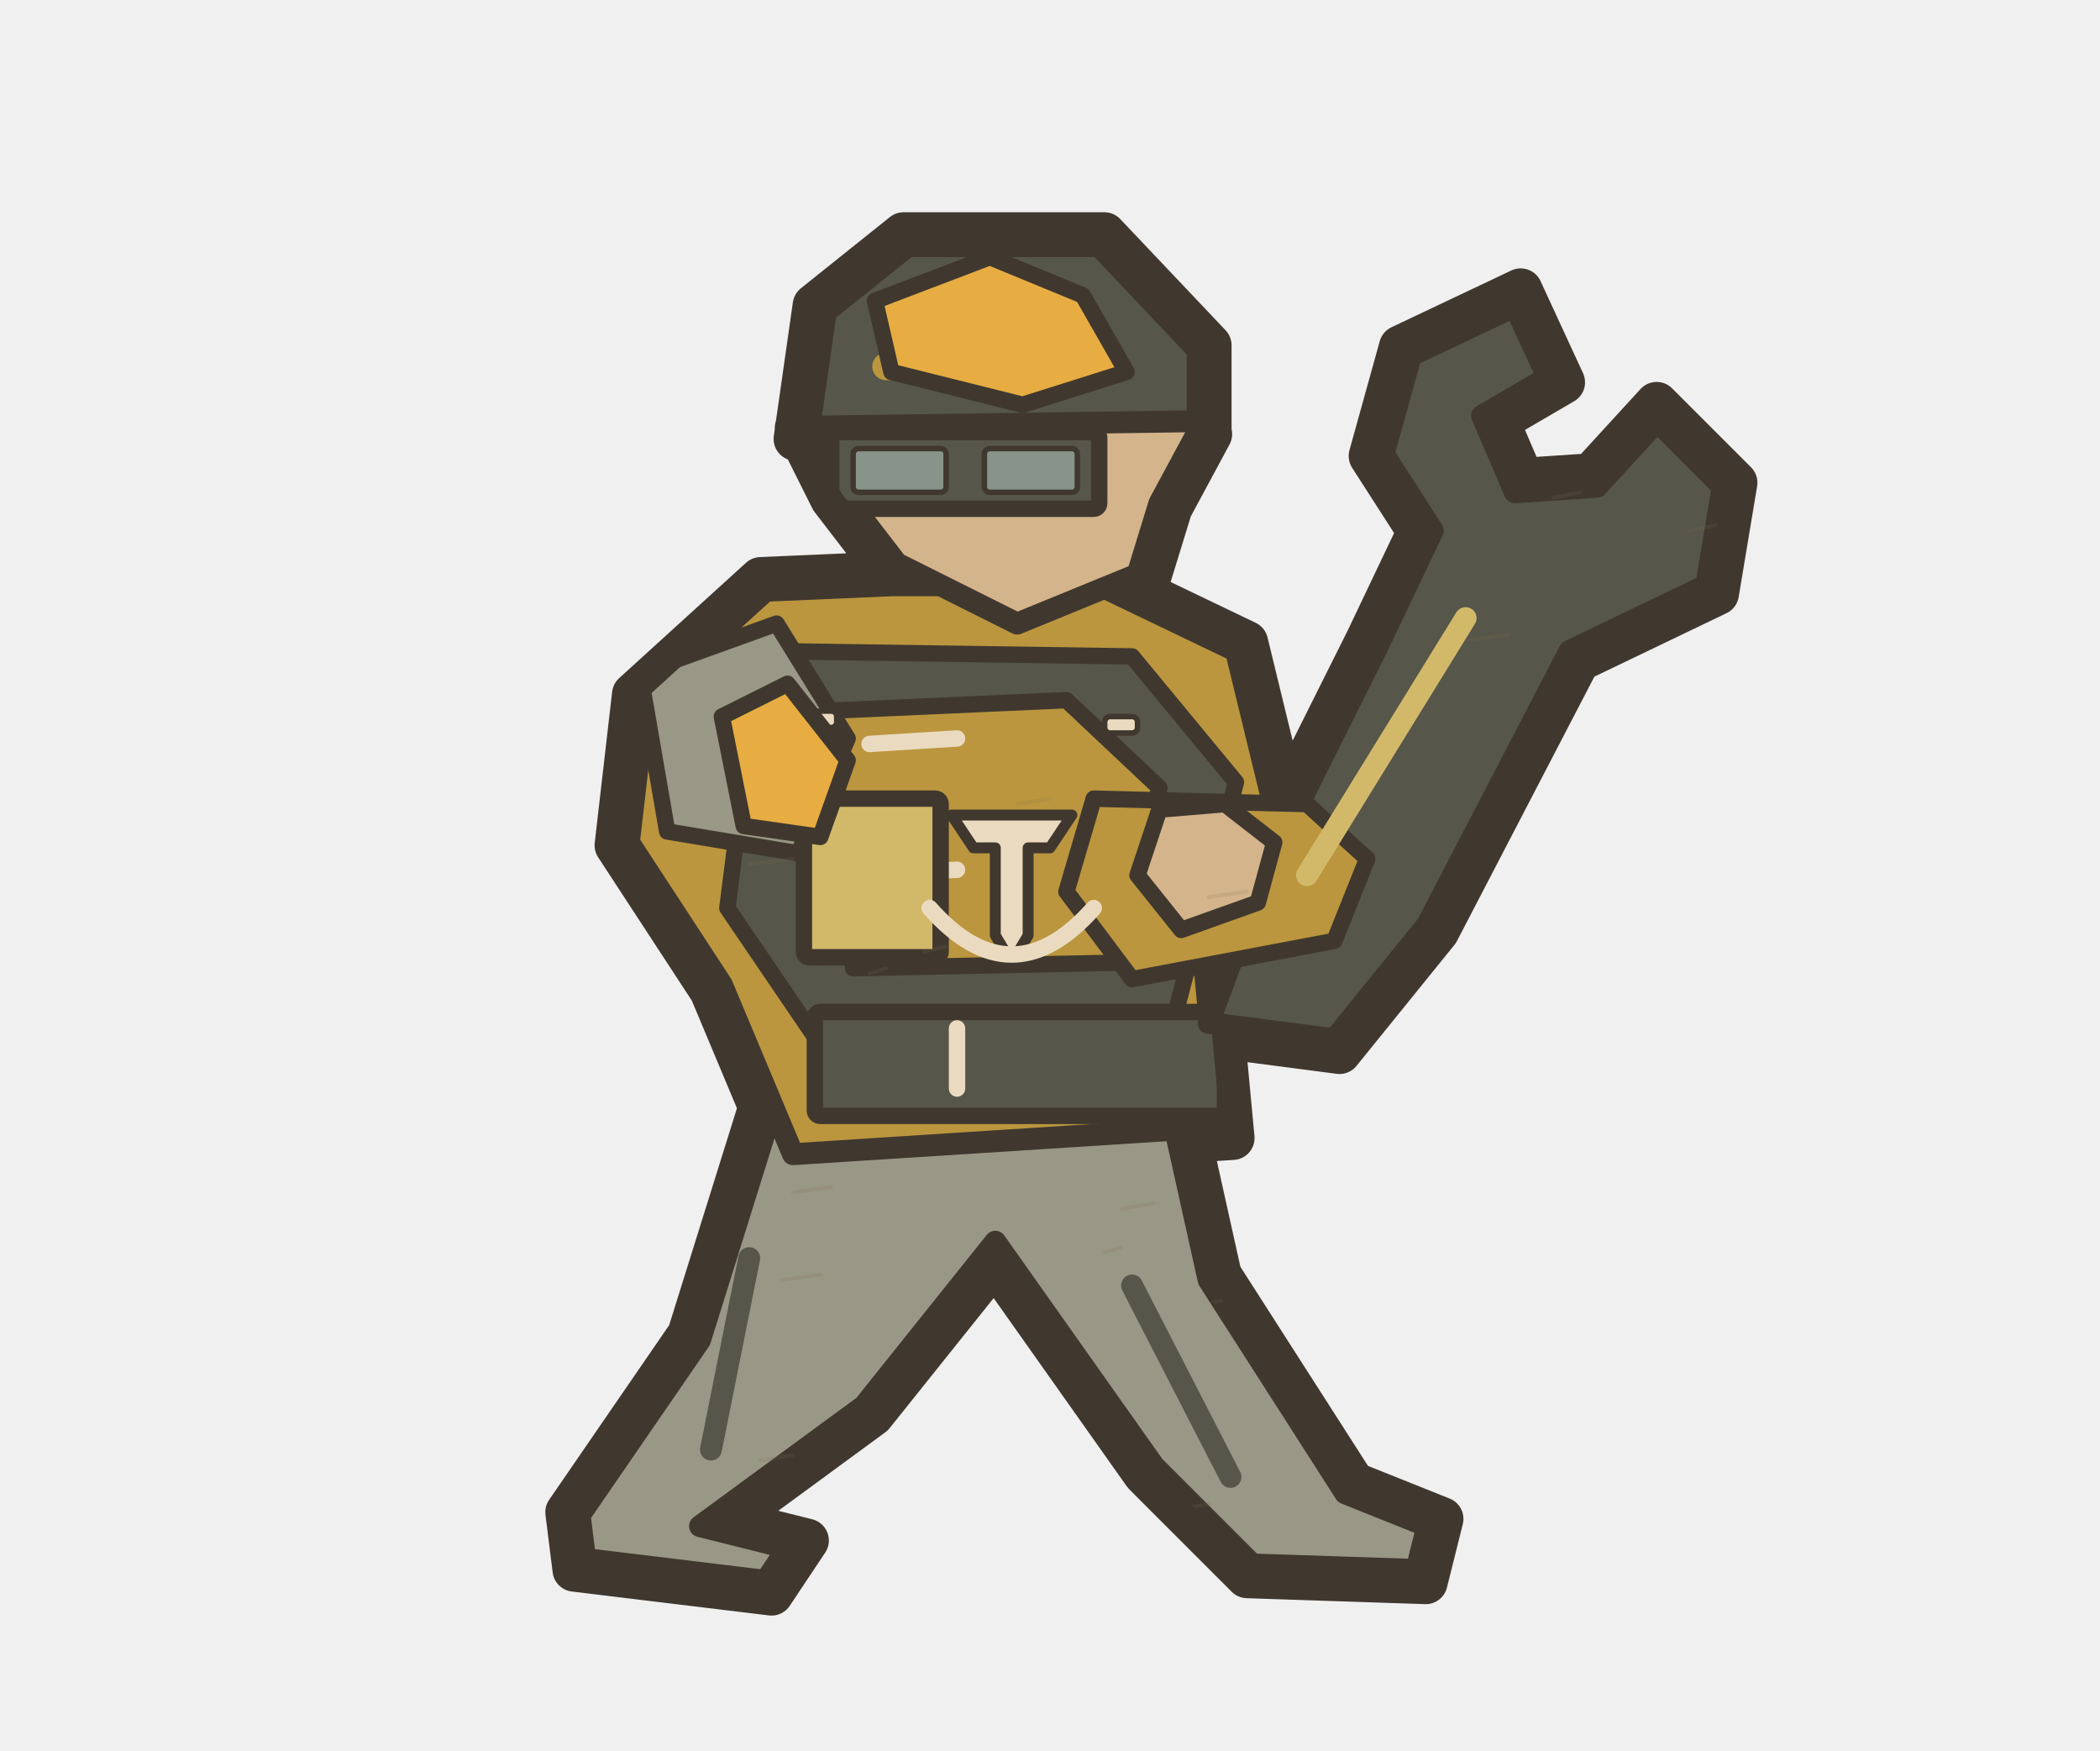
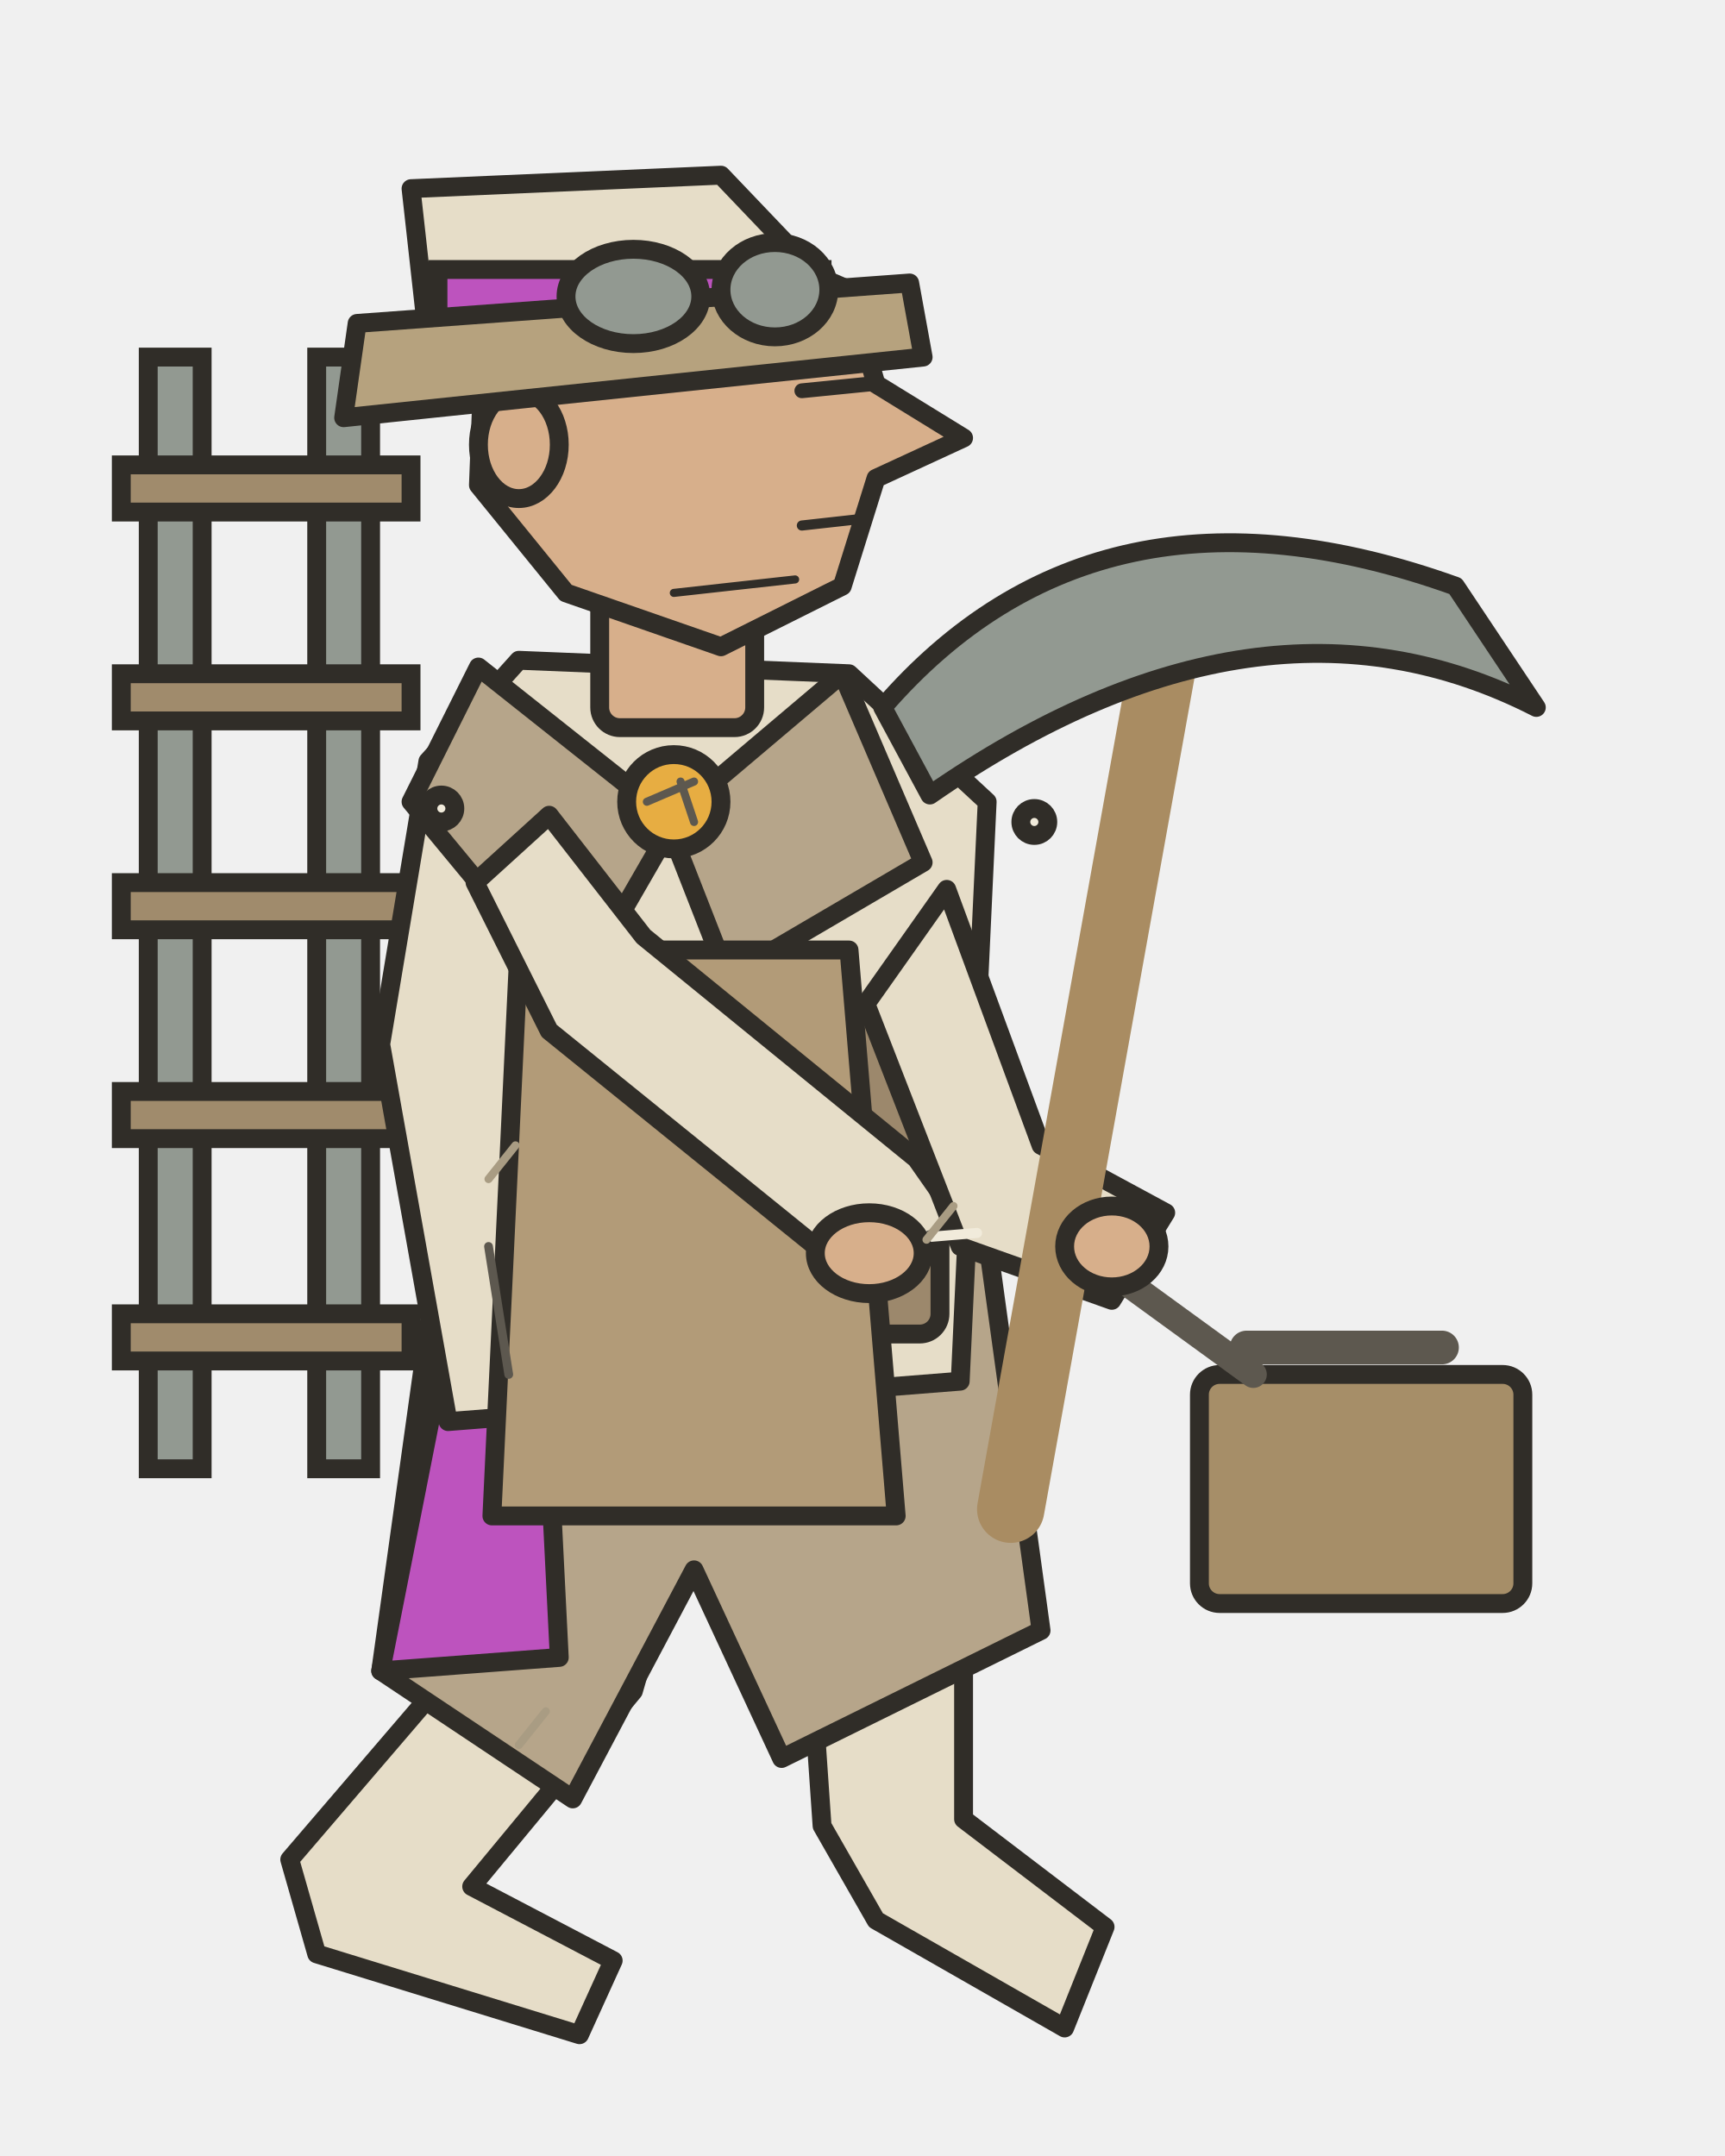
- <svg xmlns="http://www.w3.org/2000/svg" width="384" height="320" viewBox="0 0 384 320">
-   <defs>
-     <clipPath id="cut">
-       <polygon points="152.127,91.173 160.725,102.351 159.925,104.932 139.109,105.837 115.909,126.928 112.723,154.538 130.049,181.036 139.008,202.400 125.999,244.027 103.713,276.443 105.030,286.977 141.079,291.347 147.562,281.623 133.081,278.002 159.536,258.602 181.892,230.657 209.312,269.423 228.059,288.170 260.703,289.258 263.600,277.671 247.472,271.219 223.063,233.142 217.598,208.551 225.402,208.051 223.669,189.567 244.936,192.341 262.850,170.212 288.613,120.666 313.982,108.489 317.356,88.245 302.931,73.820 290.974,86.864 278.408,87.701 273.788,76.921 285.835,69.893 278.066,53.061 256.149,63.442 250.617,83.361 259.487,97.160 250.023,117.035 236.177,144.727 234.512,144.684 227.891,117.468 209.810,108.789 209.277,106.855 209.797,106.642 214.039,92.853 221.306,79.359 221.200,78.796 221.200,63.123 201.946,42.800 165.228,42.800 148.945,55.826 145.838,77.577 145.668,78.256 145.725,78.369 145.458,80.236 146.650,80.219" fill="#ffffff" stroke="none" stroke-width="0" stroke-linejoin="round" />
-     </clipPath>
-   </defs>
-   <polygon points="152.127,91.173 160.725,102.351 159.925,104.932 139.109,105.837 115.909,126.928 112.723,154.538 130.049,181.036 139.008,202.400 125.999,244.027 103.713,276.443 105.030,286.977 141.079,291.347 147.562,281.623 133.081,278.002 159.536,258.602 181.892,230.657 209.312,269.423 228.059,288.170 260.703,289.258 263.600,277.671 247.472,271.219 223.063,233.142 217.598,208.551 225.402,208.051 223.669,189.567 244.936,192.341 262.850,170.212 288.613,120.666 313.982,108.489 317.356,88.245 302.931,73.820 290.974,86.864 278.408,87.701 273.788,76.921 285.835,69.893 278.066,53.061 256.149,63.442 250.617,83.361 259.487,97.160 250.023,117.035 236.177,144.727 234.512,144.684 227.891,117.468 209.810,108.789 209.277,106.855 209.797,106.642 214.039,92.853 221.306,79.359 221.200,78.796 221.200,63.123 201.946,42.800 165.228,42.800 148.945,55.826 145.838,77.577 145.668,78.256 145.725,78.369 145.458,80.236 146.650,80.219" fill="#eadbc0" stroke="#40382f" stroke-width="8" stroke-linejoin="round" />
-   <g clip-path="url(#cut)">
-     <polygon points="143.000,197.000 181.000,202.000 213.000,198.000 221.000,234.000 246.000,273.000 261.000,279.000 259.000,287.000 229.000,286.000 211.000,268.000 182.000,227.000 158.000,257.000 128.000,279.000 144.000,283.000 140.000,289.000 107.000,285.000 106.000,277.000 128.000,245.000" fill="#999785" stroke="#40382f" stroke-width="4" stroke-linejoin="round" />
-     <polygon points="165.000,96.000 204.000,96.000 212.000,125.000 156.000,125.000" fill="#d4b48b" stroke="#40382f" stroke-width="4" stroke-linejoin="round" />
-     <polygon points="140.000,108.000 163.000,107.000 201.000,107.000 226.000,119.000 235.000,156.000 220.000,174.000 223.000,206.000 145.000,211.000 132.000,180.000 115.000,154.000 118.000,128.000" fill="#bb963e" stroke="#40382f" stroke-width="4" stroke-linejoin="round" />
-     <polygon points="148.000,78.000 153.000,58.000 167.000,49.000 198.000,49.000 216.000,63.000 219.000,79.000 212.000,92.000 208.000,105.000 186.000,114.000 164.000,103.000 154.000,90.000" fill="#d4b48b" stroke="#40382f" stroke-width="4" stroke-linejoin="round" />
-     <polygon points="148.000,78.000 151.000,57.000 166.000,45.000 201.000,45.000 219.000,64.000 219.000,77.000" fill="#57564a" stroke="#40382f" stroke-width="4" stroke-linejoin="round" />
-     <polygon points="139.000,119.000 207.000,120.000 226.000,143.000 215.000,185.000 150.000,191.000 133.000,166.000" fill="#57564a" stroke="#40382f" stroke-width="3" stroke-linejoin="round" />
-     <polygon points="150.000,130.000 195.000,128.000 212.000,144.000 204.000,176.000 156.000,177.000" fill="#bb963e" stroke="#40382f" stroke-width="3" stroke-linejoin="round" />
-     <rect x="149" y="185" width="75" height="19" rx="1" fill="#57564a" stroke="#40382f" stroke-width="3" />
-     <polygon points="117.000,123.000 142.000,114.000 155.000,135.000 146.000,156.000 122.000,152.000" fill="#999785" stroke="#40382f" stroke-width="3" stroke-linejoin="round" />
-     <path d="M159 136 l16 -1 M154 160 l21 -1 M175 188 v11" fill="none" stroke="#eadbc0" stroke-width="3" stroke-linecap="round" stroke-linejoin="round" />
-     <path d="M165 56 h31 M162 67 h38" fill="none" stroke="#bb963e" stroke-width="5" stroke-linecap="round" stroke-linejoin="round" />
-     <rect x="147" y="130" width="6" height="3" rx="1" fill="#eadbc0" stroke="#40382f" stroke-width="1" />
-     <rect x="202" y="131" width="6" height="3" rx="1" fill="#eadbc0" stroke="#40382f" stroke-width="1" />
-     <rect x="149" y="173" width="6" height="3" rx="1" fill="#eadbc0" stroke="#40382f" stroke-width="1" />
-     <rect x="202" y="171" width="6" height="3" rx="1" fill="#eadbc0" stroke="#40382f" stroke-width="1" />
-     <rect x="152" y="79" width="49" height="14" rx="1" fill="#57564a" stroke="#40382f" stroke-width="3" />
-     <rect x="156" y="82" width="17" height="8" rx="1" fill="#88938a" stroke="#40382f" stroke-width="1" />
-     <rect x="180" y="82" width="17" height="8" rx="1" fill="#88938a" stroke="#40382f" stroke-width="1" />
-     <rect x="147" y="146" width="25" height="29" rx="1" fill="#d2b969" stroke="#40382f" stroke-width="3" />
-     <polygon points="221.000,187.000 231.000,160.000 252.000,118.000 262.000,97.000 253.000,83.000 258.000,65.000 277.000,56.000 283.000,69.000 271.000,76.000 277.000,90.000 292.000,89.000 303.000,77.000 315.000,89.000 312.000,107.000 287.000,119.000 261.000,169.000 244.000,190.000" fill="#57564a" stroke="#40382f" stroke-width="4" stroke-linejoin="round" />
-     <polygon points="200.000,146.000 239.000,147.000 250.000,157.000 244.000,172.000 207.000,179.000 195.000,163.000" fill="#bb963e" stroke="#40382f" stroke-width="3" stroke-linejoin="round" />
-     <polygon points="212.000,148.000 224.000,147.000 233.000,154.000 230.000,165.000 216.000,170.000 208.000,160.000" fill="#d4b48b" stroke="#40382f" stroke-width="3" stroke-linejoin="round" />
-     <path d="M137 230 l-7 35 M207 235 l18 35" fill="none" stroke="#57564a" stroke-width="4" stroke-linecap="round" stroke-linejoin="round" />
-     <path d="M239 160 L268 113" fill="none" stroke="#d2b969" stroke-width="4" stroke-linecap="round" stroke-linejoin="round" />
-     <polygon points="174.000,149.000 196.000,149.000 192.000,155.000 188.000,155.000 188.000,171.000 185.000,176.000 182.000,171.000 182.000,155.000 178.000,155.000" fill="#eadbc0" stroke="#40382f" stroke-width="2" stroke-linejoin="round" />
-     <path d="M170 166 Q185 183 200 166" fill="none" stroke="#eadbc0" stroke-width="3" stroke-linecap="round" stroke-linejoin="round" />
-     <g id="player-identification">
-       <polygon points="160.000,55.000 181.000,47.000 198.000,54.000 206.000,68.000 187.000,74.000 163.000,68.000" fill="#e7ad42" stroke="#40382f" stroke-width="3" stroke-linejoin="round" />
-       <polygon points="132.000,131.000 144.000,125.000 155.000,139.000 150.000,153.000 136.000,151.000" fill="#e7ad42" stroke="#40382f" stroke-width="3" stroke-linejoin="round" />
+ <svg xmlns="http://www.w3.org/2000/svg" width="256" height="320" viewBox="0 0 256 320">
+   <g transform="translate(0 0)">
+     <rect x="22" y="53" width="8" height="165" rx="0" fill="#929991" stroke="#302d28" stroke-width="2.8" />
+     <rect x="47" y="53" width="8" height="165" rx="0" fill="#929991" stroke="#302d28" stroke-width="2.8" />
+     <rect x="18" y="69" width="43" height="7" rx="0" fill="#a08b6c" stroke="#302d28" stroke-width="2.8" />
+     <rect x="18" y="100" width="43" height="7" rx="0" fill="#a08b6c" stroke="#302d28" stroke-width="2.8" />
+     <rect x="18" y="131" width="43" height="7" rx="0" fill="#a08b6c" stroke="#302d28" stroke-width="2.8" />
+     <rect x="18" y="162" width="43" height="7" rx="0" fill="#a08b6c" stroke="#302d28" stroke-width="2.8" />
+     <rect x="18" y="195" width="43" height="7" rx="0" fill="#a08b6c" stroke="#302d28" stroke-width="2.8" />
+   </g>
+   <path d="M83,204 L107,206 L94,251 L70,280 L91,291 L86,302 L47,290 L43,276 L73,241 Z" fill="#e6ddc8" stroke="#302d28" stroke-width="2.8" stroke-linecap="round" stroke-linejoin="round" />
+   <path d="M110,203 L132,205 L143,238 L143,270 L164,286 L158,301 L130,285 L122,271 L120,242 Z" fill="#e6ddc8" stroke="#302d28" stroke-width="2.8" stroke-linecap="round" stroke-linejoin="round" />
+   <g transform="translate(0 0)">
+     <path d="M68.5,162 L143.5,162 L154.5,242 L116,261 L103,233 L85,267 L56.5,248 Z" fill="#b6a58a" stroke="#302d28" stroke-width="2.8" stroke-linecap="round" stroke-linejoin="round" />
+     <path d="M71.5,172 L80,186 L83,246 L56.5,248 Z" fill="#bd53be" stroke="#302d28" stroke-width="2.8" stroke-linecap="round" stroke-linejoin="round" />
+     <path d="M63.5,113 L77,98 L126,100 L146.5,119 L142.5,205 L66.5,211 L56.5,155 Z" fill="#e6ddc8" stroke="#302d28" stroke-width="2.8" stroke-linecap="round" stroke-linejoin="round" />
+     <path d="M71,99 L100,122 L85,148 L61,119 Z" fill="#b6a58a" stroke="#302d28" stroke-width="2.8" stroke-linecap="round" stroke-linejoin="round" />
+     <path d="M125,100 L137,128 L108,145 L99,122 Z" fill="#b6a58a" stroke="#302d28" stroke-width="2.8" stroke-linecap="round" stroke-linejoin="round" />
+     <rect x="78.5" y="150" width="61" height="48" rx="3" fill="#9c886c" stroke="#302d28" stroke-width="2.8" />
+     <rect x="80.5" y="153" width="17" height="40" rx="0" fill="#bd53be" stroke="#302d28" stroke-width="2.8" />
+     <rect x="89" y="84" width="23" height="24" rx="3" fill="#d7af8b" stroke="#302d28" stroke-width="2.8" />
+     <path d="M72 46 Q80 28 105 34 L126 43 L130 57 L143 65 L130 71 L125 87 L107 96 L84 88 L71 72 Z" fill="#d7af8b" stroke="#302d28" stroke-width="2.8" stroke-linecap="round" stroke-linejoin="round" />
+     <ellipse cx="77" cy="66" rx="6" ry="8" fill="#d7af8b" stroke="#302d28" stroke-width="2.8" />
+     <path d="M119 58 L129 57" fill="none" stroke="#302d28" stroke-width="2.2" stroke-linecap="round" stroke-linejoin="round" />
+     <path d="M119 78 L128 77" fill="none" stroke="#302d28" stroke-width="1.5" stroke-linecap="round" stroke-linejoin="round" />
+     <path d="M100 88 L118 86" fill="none" stroke="#302d28" stroke-width="1.2" stroke-linecap="round" stroke-linejoin="round" />
+     <path d="M63,46 L61,28 L107,26 L128,48 Z" fill="#e6ddc8" stroke="#302d28" stroke-width="2.8" stroke-linecap="round" stroke-linejoin="round" />
+     <rect x="65" y="40" width="57" height="13" rx="0" fill="#bd53be" stroke="#302d28" stroke-width="2.8" />
+     <path d="M53,48 L135,42 L137,53 L51,62 Z" fill="#b6a27e" stroke="#302d28" stroke-width="2.8" stroke-linecap="round" stroke-linejoin="round" />
+     <ellipse cx="94" cy="44" rx="10" ry="7" fill="#929991" stroke="#302d28" stroke-width="2.8" />
+     <ellipse cx="115" cy="43" rx="8" ry="7" fill="#929991" stroke="#302d28" stroke-width="2.8" />
+     <ellipse cx="100" cy="119" rx="7" ry="7" fill="#e7ad42" stroke="#302d28" stroke-width="2.8" />
+     <path d="M96 119 L103 116" fill="none" stroke="#5d584f" stroke-width="1.2" stroke-linecap="round" stroke-linejoin="round" />
+     <path d="M101 116 L103 122" fill="none" stroke="#5d584f" stroke-width="1.2" stroke-linecap="round" stroke-linejoin="round" />
+     <path d="M77 141 L126 141 L133 225 L73 225 Z" fill="#b29b78" stroke="#302d28" stroke-width="2.8" stroke-linecap="round" stroke-linejoin="round" />
+     <path d="M70.5 131 L81.5 153 L126 189 L143 182 L136 172 L95.5 139 L81.5 121 Z" fill="#e6ddc8" stroke="#302d28" stroke-width="2.8" stroke-linecap="round" stroke-linejoin="round" />
+     <path d="M140.5 132 L154.5 170 L173 180 L165 193 L142.5 185 L128.5 149 Z" fill="#e6ddc8" stroke="#302d28" stroke-width="2.8" stroke-linecap="round" stroke-linejoin="round" />
+     <g transform="translate(121 175)">
+       <path d="M29 49 L54 -90" fill="none" stroke="#a98c62" stroke-width="10" stroke-linecap="round" stroke-linejoin="round" />
+       <path d="M10 -70 Q42 -107 95 -88 L107 -70 Q66 -91 17 -57 Z" fill="#929991" stroke="#302d28" stroke-width="2.8" stroke-linecap="round" stroke-linejoin="round" />
+       <rect x="57" y="29" width="48" height="34" rx="3" fill="#a68e68" stroke="#302d28" stroke-width="2.8" />
+       <path d="M64 25 L93 25" fill="none" stroke="#5d584f" stroke-width="5" stroke-linecap="round" stroke-linejoin="round" />
+       <path d="M43 13 L65 29" fill="none" stroke="#5d584f" stroke-width="4" stroke-linecap="round" stroke-linejoin="round" />
+       <path d="M12 9 L24 8" fill="none" stroke="#f1ebdb" stroke-width="1.5" stroke-linecap="round" stroke-linejoin="round" />
    </g>
-     <g opacity=".16">
-       <path d="M51 147 l8 -1" fill="none" stroke="#806c50" stroke-width="0.7" stroke-linecap="round" stroke-linejoin="round" />
-       <path d="M139 267 l6 -1" fill="none" stroke="#806c50" stroke-width="0.7" stroke-linecap="round" stroke-linejoin="round" />
-       <path d="M320 212 l3 -1" fill="none" stroke="#806c50" stroke-width="0.7" stroke-linecap="round" stroke-linejoin="round" />
-       <path d="M133 200 l5 -1" fill="none" stroke="#806c50" stroke-width="0.7" stroke-linecap="round" stroke-linejoin="round" />
-       <path d="M159 178 l3 -1" fill="none" stroke="#806c50" stroke-width="0.7" stroke-linecap="round" stroke-linejoin="round" />
-       <path d="M334 272 l8 -1" fill="none" stroke="#806c50" stroke-width="0.7" stroke-linecap="round" stroke-linejoin="round" />
-       <path d="M93 195 l3 -1" fill="none" stroke="#806c50" stroke-width="0.7" stroke-linecap="round" stroke-linejoin="round" />
-       <path d="M317 265 l7 -1" fill="none" stroke="#806c50" stroke-width="0.7" stroke-linecap="round" stroke-linejoin="round" />
-       <path d="M63 235 l5 -1" fill="none" stroke="#806c50" stroke-width="0.7" stroke-linecap="round" stroke-linejoin="round" />
-       <path d="M118 173 l4 -1" fill="none" stroke="#806c50" stroke-width="0.7" stroke-linecap="round" stroke-linejoin="round" />
-       <path d="M328 53 l5 -1" fill="none" stroke="#806c50" stroke-width="0.7" stroke-linecap="round" stroke-linejoin="round" />
-       <path d="M82 245 l7 -1" fill="none" stroke="#806c50" stroke-width="0.7" stroke-linecap="round" stroke-linejoin="round" />
-       <path d="M326 82 l6 -1" fill="none" stroke="#806c50" stroke-width="0.7" stroke-linecap="round" stroke-linejoin="round" />
-       <path d="M222 238 l6 -1" fill="none" stroke="#806c50" stroke-width="0.7" stroke-linecap="round" stroke-linejoin="round" />
-       <path d="M337 104 l5 -1" fill="none" stroke="#806c50" stroke-width="0.7" stroke-linecap="round" stroke-linejoin="round" />
-       <path d="M56 258 l5 -1" fill="none" stroke="#806c50" stroke-width="0.7" stroke-linecap="round" stroke-linejoin="round" />
-       <path d="M147 45 l5 -1" fill="none" stroke="#806c50" stroke-width="0.7" stroke-linecap="round" stroke-linejoin="round" />
-       <path d="M284 91 l5 -1" fill="none" stroke="#806c50" stroke-width="0.7" stroke-linecap="round" stroke-linejoin="round" />
-       <path d="M85 139 l3 -1" fill="none" stroke="#806c50" stroke-width="0.7" stroke-linecap="round" stroke-linejoin="round" />
-       <path d="M221 164 l7 -1" fill="none" stroke="#806c50" stroke-width="0.7" stroke-linecap="round" stroke-linejoin="round" />
-       <path d="M69 259 l5 -1" fill="none" stroke="#806c50" stroke-width="0.7" stroke-linecap="round" stroke-linejoin="round" />
-       <path d="M49 83 l4 -1" fill="none" stroke="#806c50" stroke-width="0.7" stroke-linecap="round" stroke-linejoin="round" />
-       <path d="M169 174 l4 -1" fill="none" stroke="#806c50" stroke-width="0.7" stroke-linecap="round" stroke-linejoin="round" />
-       <path d="M137 158 l8 -1" fill="none" stroke="#806c50" stroke-width="0.7" stroke-linecap="round" stroke-linejoin="round" />
-       <path d="M202 229 l3 -1" fill="none" stroke="#806c50" stroke-width="0.7" stroke-linecap="round" stroke-linejoin="round" />
-       <path d="M78 74 l7 -1" fill="none" stroke="#806c50" stroke-width="0.7" stroke-linecap="round" stroke-linejoin="round" />
-       <path d="M280 192 l8 -1" fill="none" stroke="#806c50" stroke-width="0.7" stroke-linecap="round" stroke-linejoin="round" />
-       <path d="M155 260 l4 -1" fill="none" stroke="#806c50" stroke-width="0.7" stroke-linecap="round" stroke-linejoin="round" />
-       <path d="M145 218 l7 -1" fill="none" stroke="#806c50" stroke-width="0.7" stroke-linecap="round" stroke-linejoin="round" />
-       <path d="M262 175 l3 -1" fill="none" stroke="#806c50" stroke-width="0.7" stroke-linecap="round" stroke-linejoin="round" />
-       <path d="M124 187 l8 -1" fill="none" stroke="#806c50" stroke-width="0.7" stroke-linecap="round" stroke-linejoin="round" />
-       <path d="M235 65 l6 -1" fill="none" stroke="#806c50" stroke-width="0.7" stroke-linecap="round" stroke-linejoin="round" />
-       <path d="M71 213 l6 -1" fill="none" stroke="#806c50" stroke-width="0.7" stroke-linecap="round" stroke-linejoin="round" />
-       <path d="M215 276 l6 -1" fill="none" stroke="#806c50" stroke-width="0.7" stroke-linecap="round" stroke-linejoin="round" />
-       <path d="M311 43 l8 -1" fill="none" stroke="#806c50" stroke-width="0.7" stroke-linecap="round" stroke-linejoin="round" />
-       <path d="M317 273 l8 -1" fill="none" stroke="#806c50" stroke-width="0.7" stroke-linecap="round" stroke-linejoin="round" />
-       <path d="M89 130 l7 -1" fill="none" stroke="#806c50" stroke-width="0.7" stroke-linecap="round" stroke-linejoin="round" />
-       <path d="M57 131 l5 -1" fill="none" stroke="#806c50" stroke-width="0.7" stroke-linecap="round" stroke-linejoin="round" />
-       <path d="M205 221 l6 -1" fill="none" stroke="#806c50" stroke-width="0.7" stroke-linecap="round" stroke-linejoin="round" />
-       <path d="M143 234 l7 -1" fill="none" stroke="#806c50" stroke-width="0.7" stroke-linecap="round" stroke-linejoin="round" />
-       <path d="M346 148 l4 -1" fill="none" stroke="#806c50" stroke-width="0.7" stroke-linecap="round" stroke-linejoin="round" />
-       <path d="M309 97 l5 -1" fill="none" stroke="#806c50" stroke-width="0.7" stroke-linecap="round" stroke-linejoin="round" />
-       <path d="M269 117 l7 -1" fill="none" stroke="#806c50" stroke-width="0.7" stroke-linecap="round" stroke-linejoin="round" />
-       <path d="M334 46 l4 -1" fill="none" stroke="#806c50" stroke-width="0.7" stroke-linecap="round" stroke-linejoin="round" />
-       <path d="M186 147 l6 -1" fill="none" stroke="#806c50" stroke-width="0.7" stroke-linecap="round" stroke-linejoin="round" />
-       <path d="M336 198 l6 -1" fill="none" stroke="#806c50" stroke-width="0.7" stroke-linecap="round" stroke-linejoin="round" />
-     </g>
+     <ellipse cx="129" cy="186" rx="8" ry="6" fill="#d7af8b" stroke="#302d28" stroke-width="2.8" />
+     <ellipse cx="165" cy="185" rx="7" ry="6" fill="#d7af8b" stroke="#302d28" stroke-width="2.8" />
+     <path d="M72.5 185 L75.5 204" fill="none" stroke="#5d584f" stroke-width="1.3" stroke-linecap="round" stroke-linejoin="round" />
+     <ellipse cx="65.5" cy="120" rx="2" ry="2" fill="#f1ebdb" stroke="#302d28" stroke-width="2.8" />
+     <ellipse cx="153.5" cy="122" rx="2" ry="2" fill="#f1ebdb" stroke="#302d28" stroke-width="2.8" />
+     <path d="M72.5 175 L76.5 170" fill="none" stroke="#a99c83" stroke-width="1.2" stroke-linecap="round" stroke-linejoin="round" />
+     <path d="M137.5 184 L141.5 179" fill="none" stroke="#a99c83" stroke-width="1.2" stroke-linecap="round" stroke-linejoin="round" />
+     <path d="M77 259 L81 254" fill="none" stroke="#a99c83" stroke-width="1.2" stroke-linecap="round" stroke-linejoin="round" />
  </g>
-   <path d="M152.127 91.173 L160.725 102.351 L159.925 104.932 L139.109 105.837 L115.909 126.928 L112.723 154.538 L130.049 181.036 L139.008 202.400 L125.999 244.027 L103.713 276.443 L105.030 286.977 L141.079 291.347 L147.562 281.623 L133.081 278.002 L159.536 258.602 L181.892 230.657 L209.312 269.423 L228.059 288.170 L260.703 289.258 L263.600 277.671 L247.472 271.219 L223.063 233.142 L217.598 208.551 L225.402 208.051 L223.669 189.567 L244.936 192.341 L262.850 170.212 L288.613 120.666 L313.982 108.489 L317.356 88.245 L302.931 73.820 L290.974 86.864 L278.408 87.701 L273.788 76.921 L285.835 69.893 L278.066 53.061 L256.149 63.442 L250.617 83.361 L259.487 97.160 L250.023 117.035 L236.177 144.727 L234.512 144.684 L227.891 117.468 L209.810 108.789 L209.277 106.855 L209.797 106.642 L214.039 92.853 L221.306 79.359 L221.200 78.796 L221.200 63.123 L201.946 42.800 L165.228 42.800 L148.945 55.826 L145.838 77.577 L145.668 78.256 L145.725 78.369 L145.458 80.236 L146.650 80.219 Z" fill="none" stroke="#40382f" stroke-width="4" stroke-linecap="round" stroke-linejoin="round" />
</svg>
